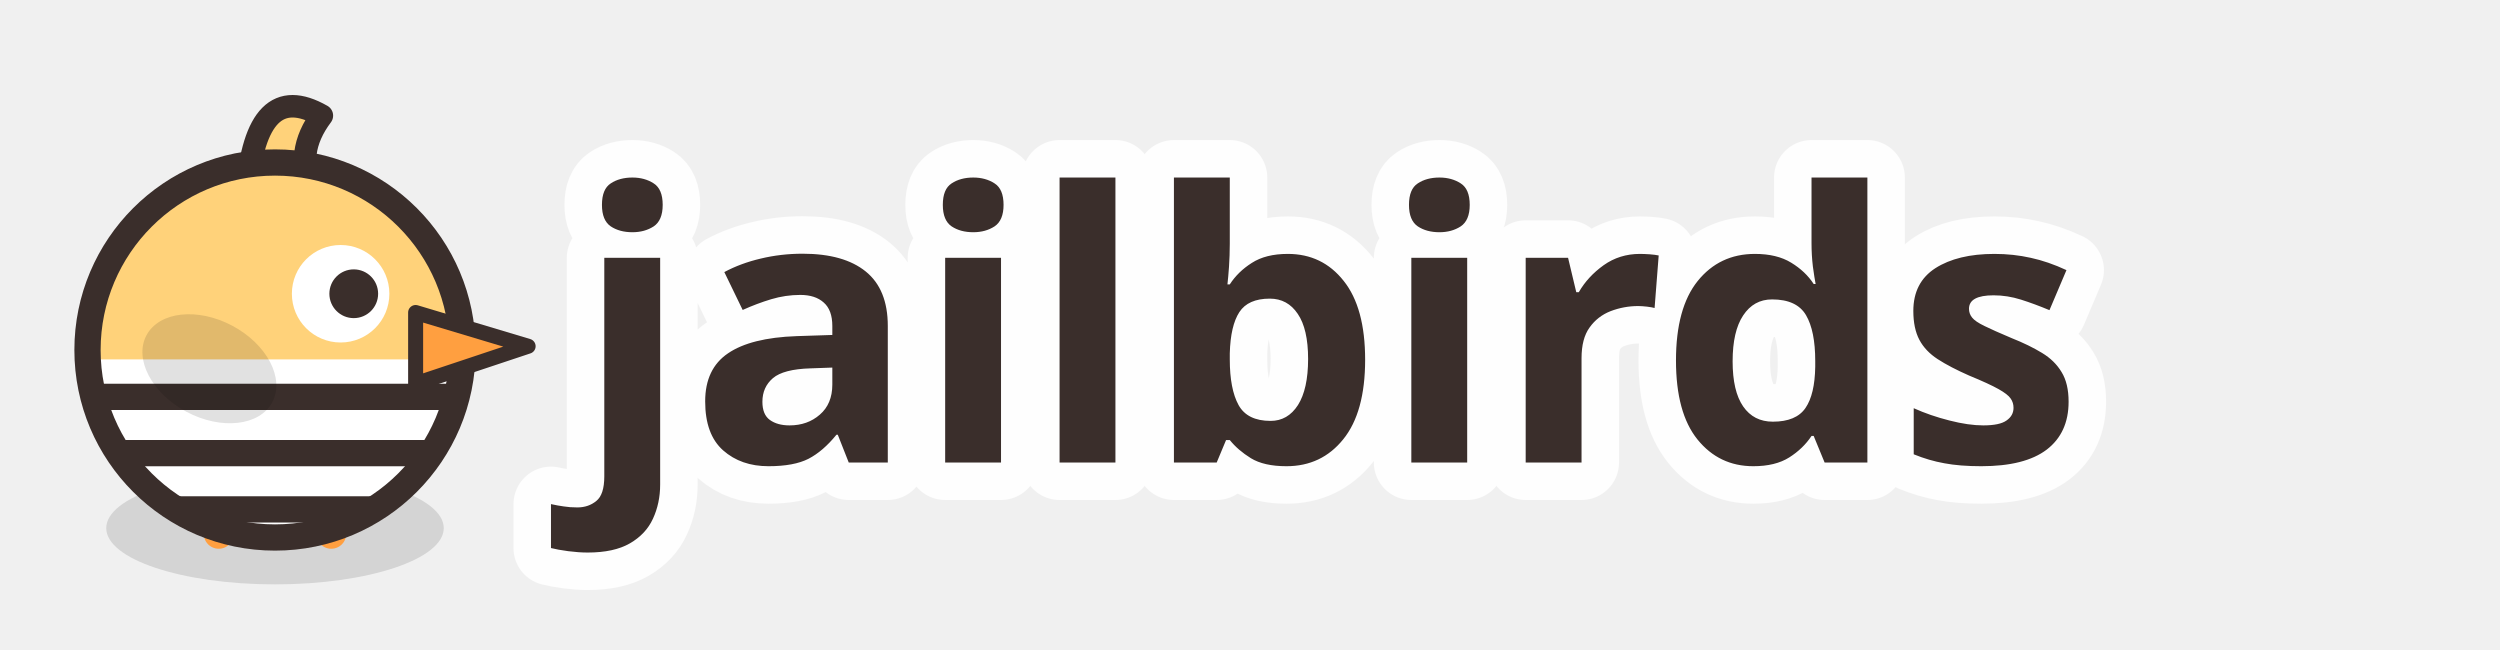
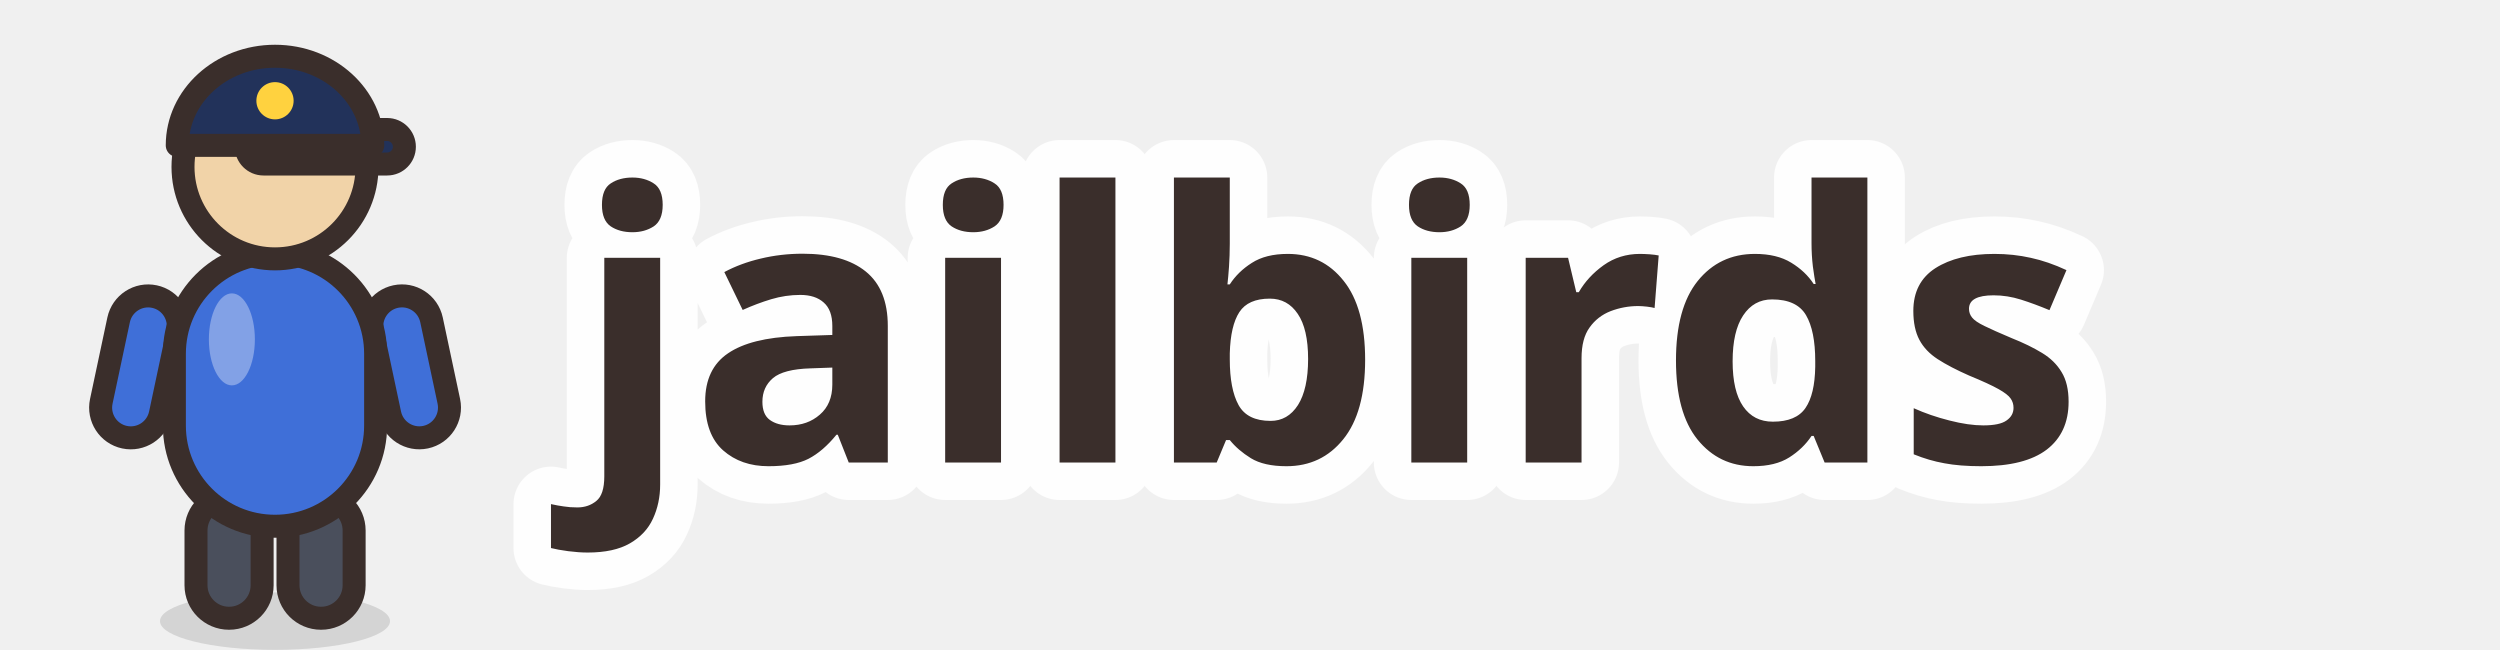
<svg xmlns="http://www.w3.org/2000/svg" class="wordmark" viewBox="0 0 200 52" role="img" aria-label="jailbirds">
-   <ellipse cx="22" cy="42.25" rx="13.5" ry="4.5" fill="#000" opacity=".12" />
-   <path d="M17.5 38.5V42.7M26.5 38.5V42.7" stroke="#ff9f40" stroke-width="2.4" stroke-linecap="round" />
-   <path d="M19.75 15.25Q20.5 6.25 25.75 9.25Q23.5 12.25 25 15.25" fill="#ffd27a" stroke="#3a2e2b" stroke-width="1.8" stroke-linejoin="round" />
-   <clipPath id="b22_28">
-     <circle cx="22" cy="28" r="15" />
-   </clipPath>
-   <circle cx="22" cy="28" r="15" fill="#ffd27a" />
-   <g clip-path="url(#b22_28)">
-     <rect x="7" y="28.75" width="30" height="15" fill="#fff" />
-     <rect x="7" y="30.7" width="30" height="2.1" fill="#3a2e2b" />
-     <rect x="7" y="35.2" width="30" height="2.1" fill="#3a2e2b" />
-     <rect x="7" y="39.7" width="30" height="2.1" fill="#3a2e2b" />
-   </g>
-   <circle cx="22" cy="28" r="15" fill="none" stroke="#3a2e2b" stroke-width="2.1" />
-   <ellipse cx="16.75" cy="29.5" rx="5.7" ry="3.9" fill="#000" opacity=".12" transform="rotate(28 16.75 29.5)" />
-   <path d="M33.25 25L42.25 27.7L33.25 30.7Z" fill="#ff9f40" stroke="#3a2e2b" stroke-width="1.2" stroke-linejoin="round" />
-   <circle cx="27.25" cy="23.5" r="3.9" fill="#fff" />
-   <circle cx="28.3" cy="23.5" r="1.95" fill="#3a2e2b" />
+   <ellipse cx="22" cy="49.69" rx="9.2" ry="2.3" fill="#000" opacity=".12" />
+   <rect x="15.68" y="39.8" width="5.29" height="9.66" rx="2.64" fill="#4a4f5c" stroke="#3a2e2b" stroke-width="1.84" />
+   <rect x="23.04" y="39.8" width="5.29" height="9.66" rx="2.64" fill="#4a4f5c" stroke="#3a2e2b" stroke-width="1.84" />
+   <rect x="9.7" y="23.7" width="4.83" height="11.5" rx="2.42" fill="#3f6fd8" stroke="#3a2e2b" stroke-width="1.84" transform="rotate(12 12.11 24.85)" />
+   <rect x="29.48" y="23.7" width="4.83" height="11.5" rx="2.42" fill="#3f6fd8" stroke="#3a2e2b" stroke-width="1.84" transform="rotate(-12 31.89 24.85)" />
+   <rect x="13.95" y="20.25" width="16.1" height="21.85" rx="8.05" fill="#3f6fd8" stroke="#3a2e2b" stroke-width="1.84" />
+   <ellipse cx="18.55" cy="27.15" rx="1.84" ry="3.68" fill="#fff" opacity=".35" />
+   <circle cx="22" cy="13.35" r="7.36" fill="#f1d3a8" stroke="#3a2e2b" stroke-width="1.84" />
+   <rect x="19.7" y="10.36" width="12.65" height="2.76" rx="1.38" fill="#22325a" stroke="#3a2e2b" stroke-width="1.84" />
+   <path d="M14.18 11.63 a7.82 7.13 0 0 1 15.64 0z" fill="#22325a" stroke="#3a2e2b" stroke-width="1.84" stroke-linejoin="round" />
+   <circle cx="22" cy="8.06" r="1.49" fill="#ffd23f" />
  <text x="46" y="37" font-family="ui-rounded, &quot;SF Pro Rounded&quot;, system-ui, sans-serif" font-size="30" font-weight="800" fill="#fff" stroke="#fff" stroke-width="6" stroke-linejoin="round" opacity=".9">jailbirds</text>
  <text x="46" y="37" font-family="ui-rounded, &quot;SF Pro Rounded&quot;, system-ui, sans-serif" font-size="30" font-weight="800" fill="#3a2e2b">jailbirds</text>
</svg>
